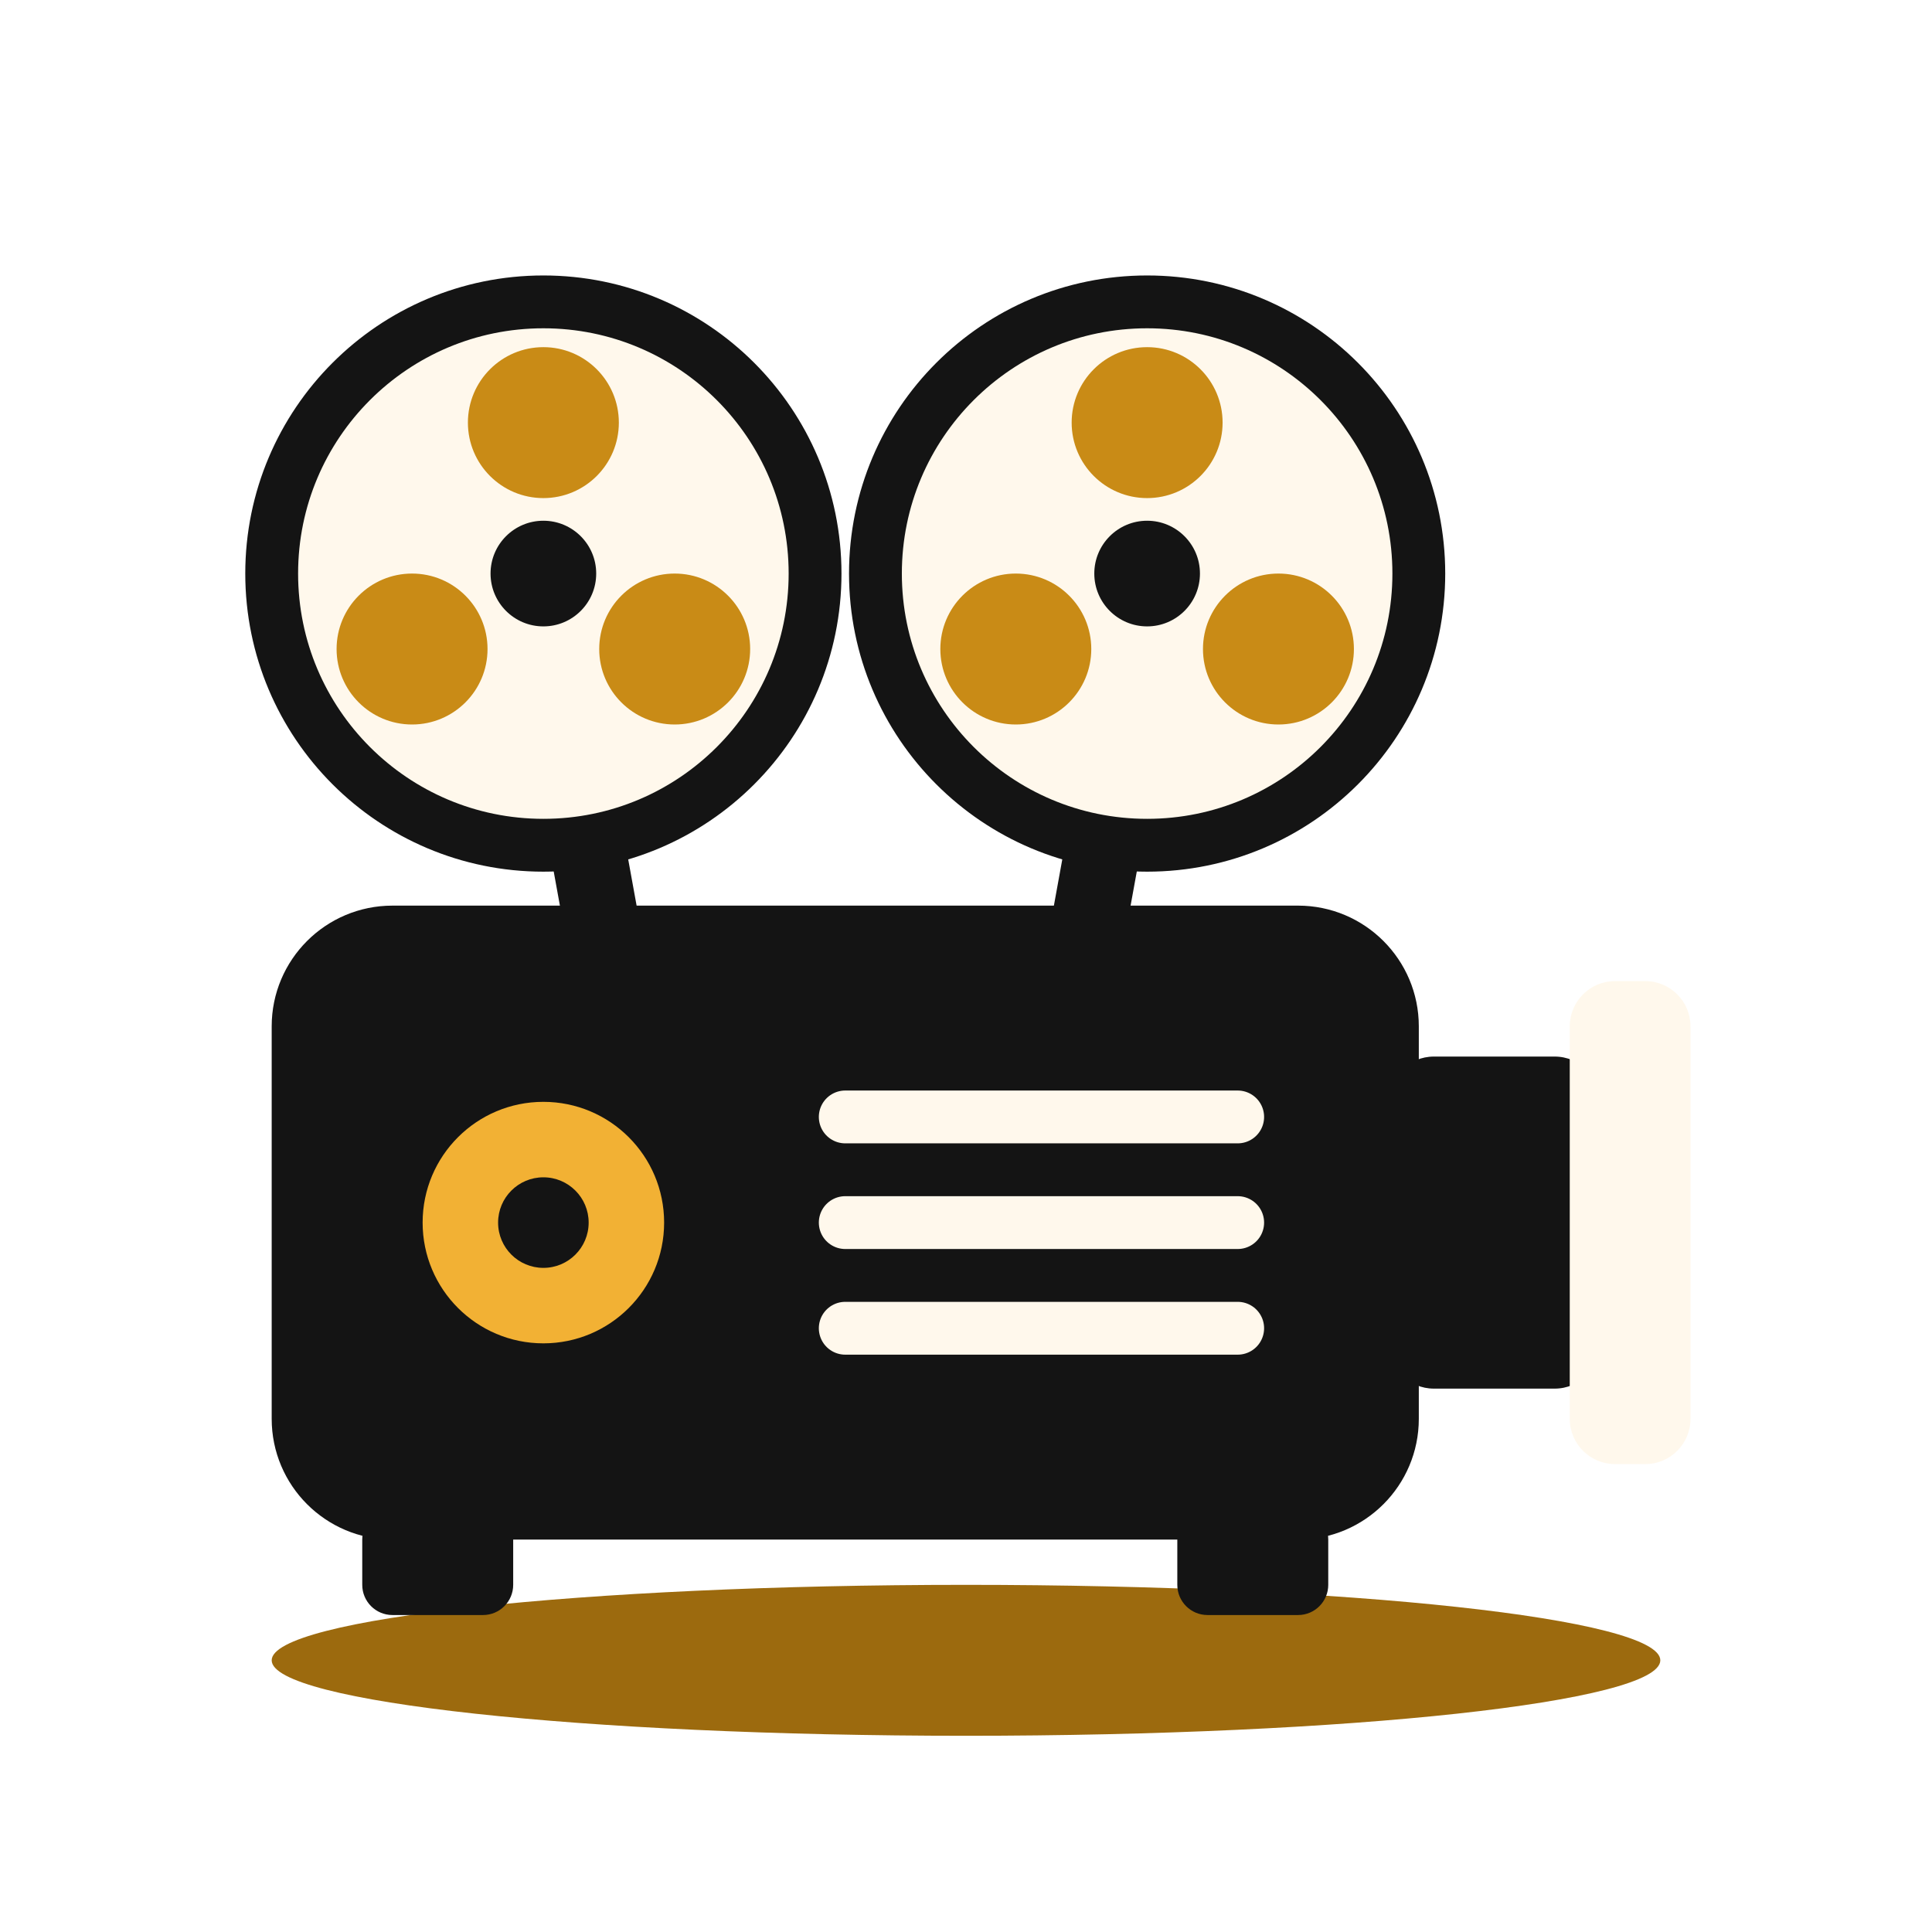
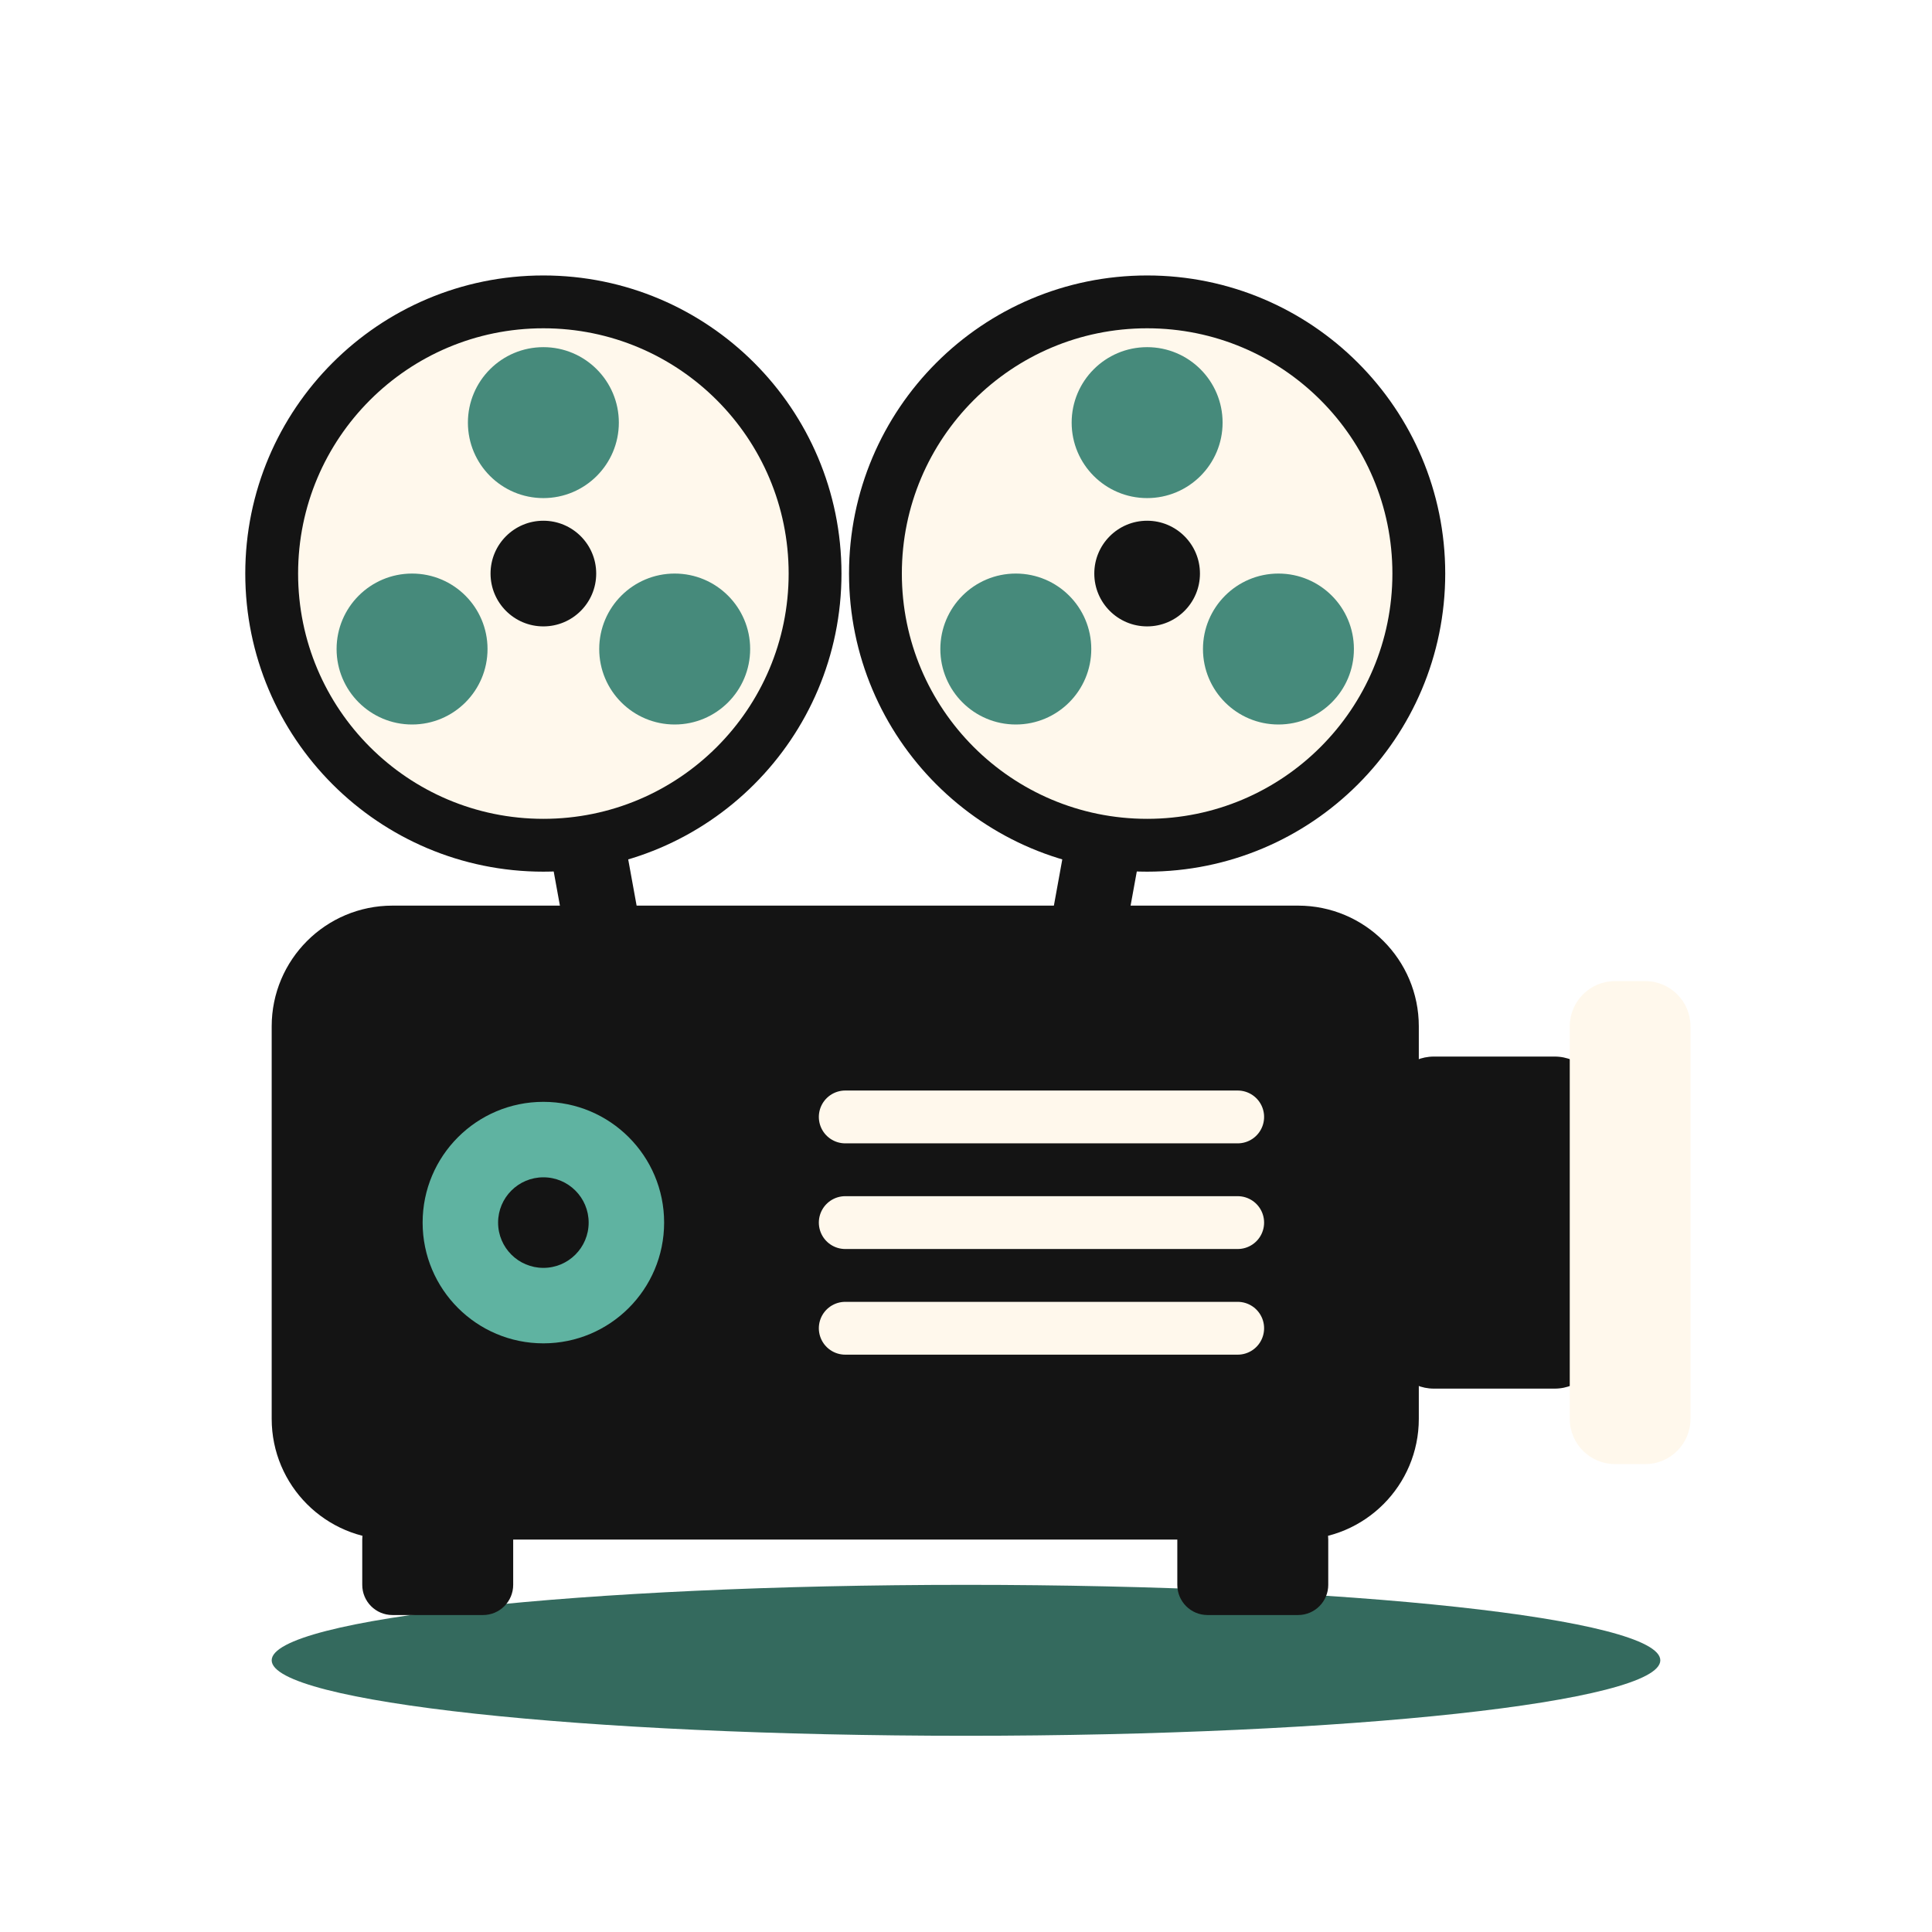
<svg xmlns="http://www.w3.org/2000/svg" viewBox="0 0 128 128">
-   <ellipse cx="64" cy="110" rx="46" ry="5" fill="#9c6a0e" />
+   <ellipse cx="64" cy="110" rx="46" ry="5" fill="#346a5e" />
  <g stroke="#141414" stroke-width="5" stroke-linecap="round">
    <path d="M36 40 L40 62 M76 40 L72 62" />
  </g>
  <g fill="#141414">
    <rect x="24" y="100" width="10" height="7" rx="2" />
    <rect x="78" y="100" width="10" height="7" rx="2" />
    <rect x="18" y="60" width="76" height="42" rx="8" />
    <rect x="92" y="70" width="14" height="22" rx="3" />
  </g>
  <rect x="104" y="65" width="8" height="32" rx="3" fill="#fff8ec" />
  <g fill="#fff8ec" stroke="#141414" stroke-width="3.5">
    <circle cx="36" cy="38" r="18" />
    <circle cx="76" cy="38" r="18" />
  </g>
-   <g fill="#c98b16">
+   <g fill="#468a7b">
    <circle cx="36" cy="28" r="5" />
    <circle cx="27.3" cy="43" r="5" />
    <circle cx="44.7" cy="43" r="5" />
    <circle cx="76" cy="28" r="5" />
    <circle cx="67.3" cy="43" r="5" />
    <circle cx="84.7" cy="43" r="5" />
  </g>
  <circle cx="36" cy="38" r="3.5" fill="#141414" />
  <circle cx="76" cy="38" r="3.5" fill="#141414" />
-   <circle cx="36" cy="81" r="8" fill="#f2b134" />
+   <circle cx="36" cy="81" r="8" fill="#5fb3a1" />
  <circle cx="36" cy="81" r="3" fill="#141414" />
  <g stroke="#fff8ec" stroke-width="3.5" stroke-linecap="round">
    <path d="M56 74 H82 M56 81 H82 M56 88 H82" />
  </g>
</svg>
